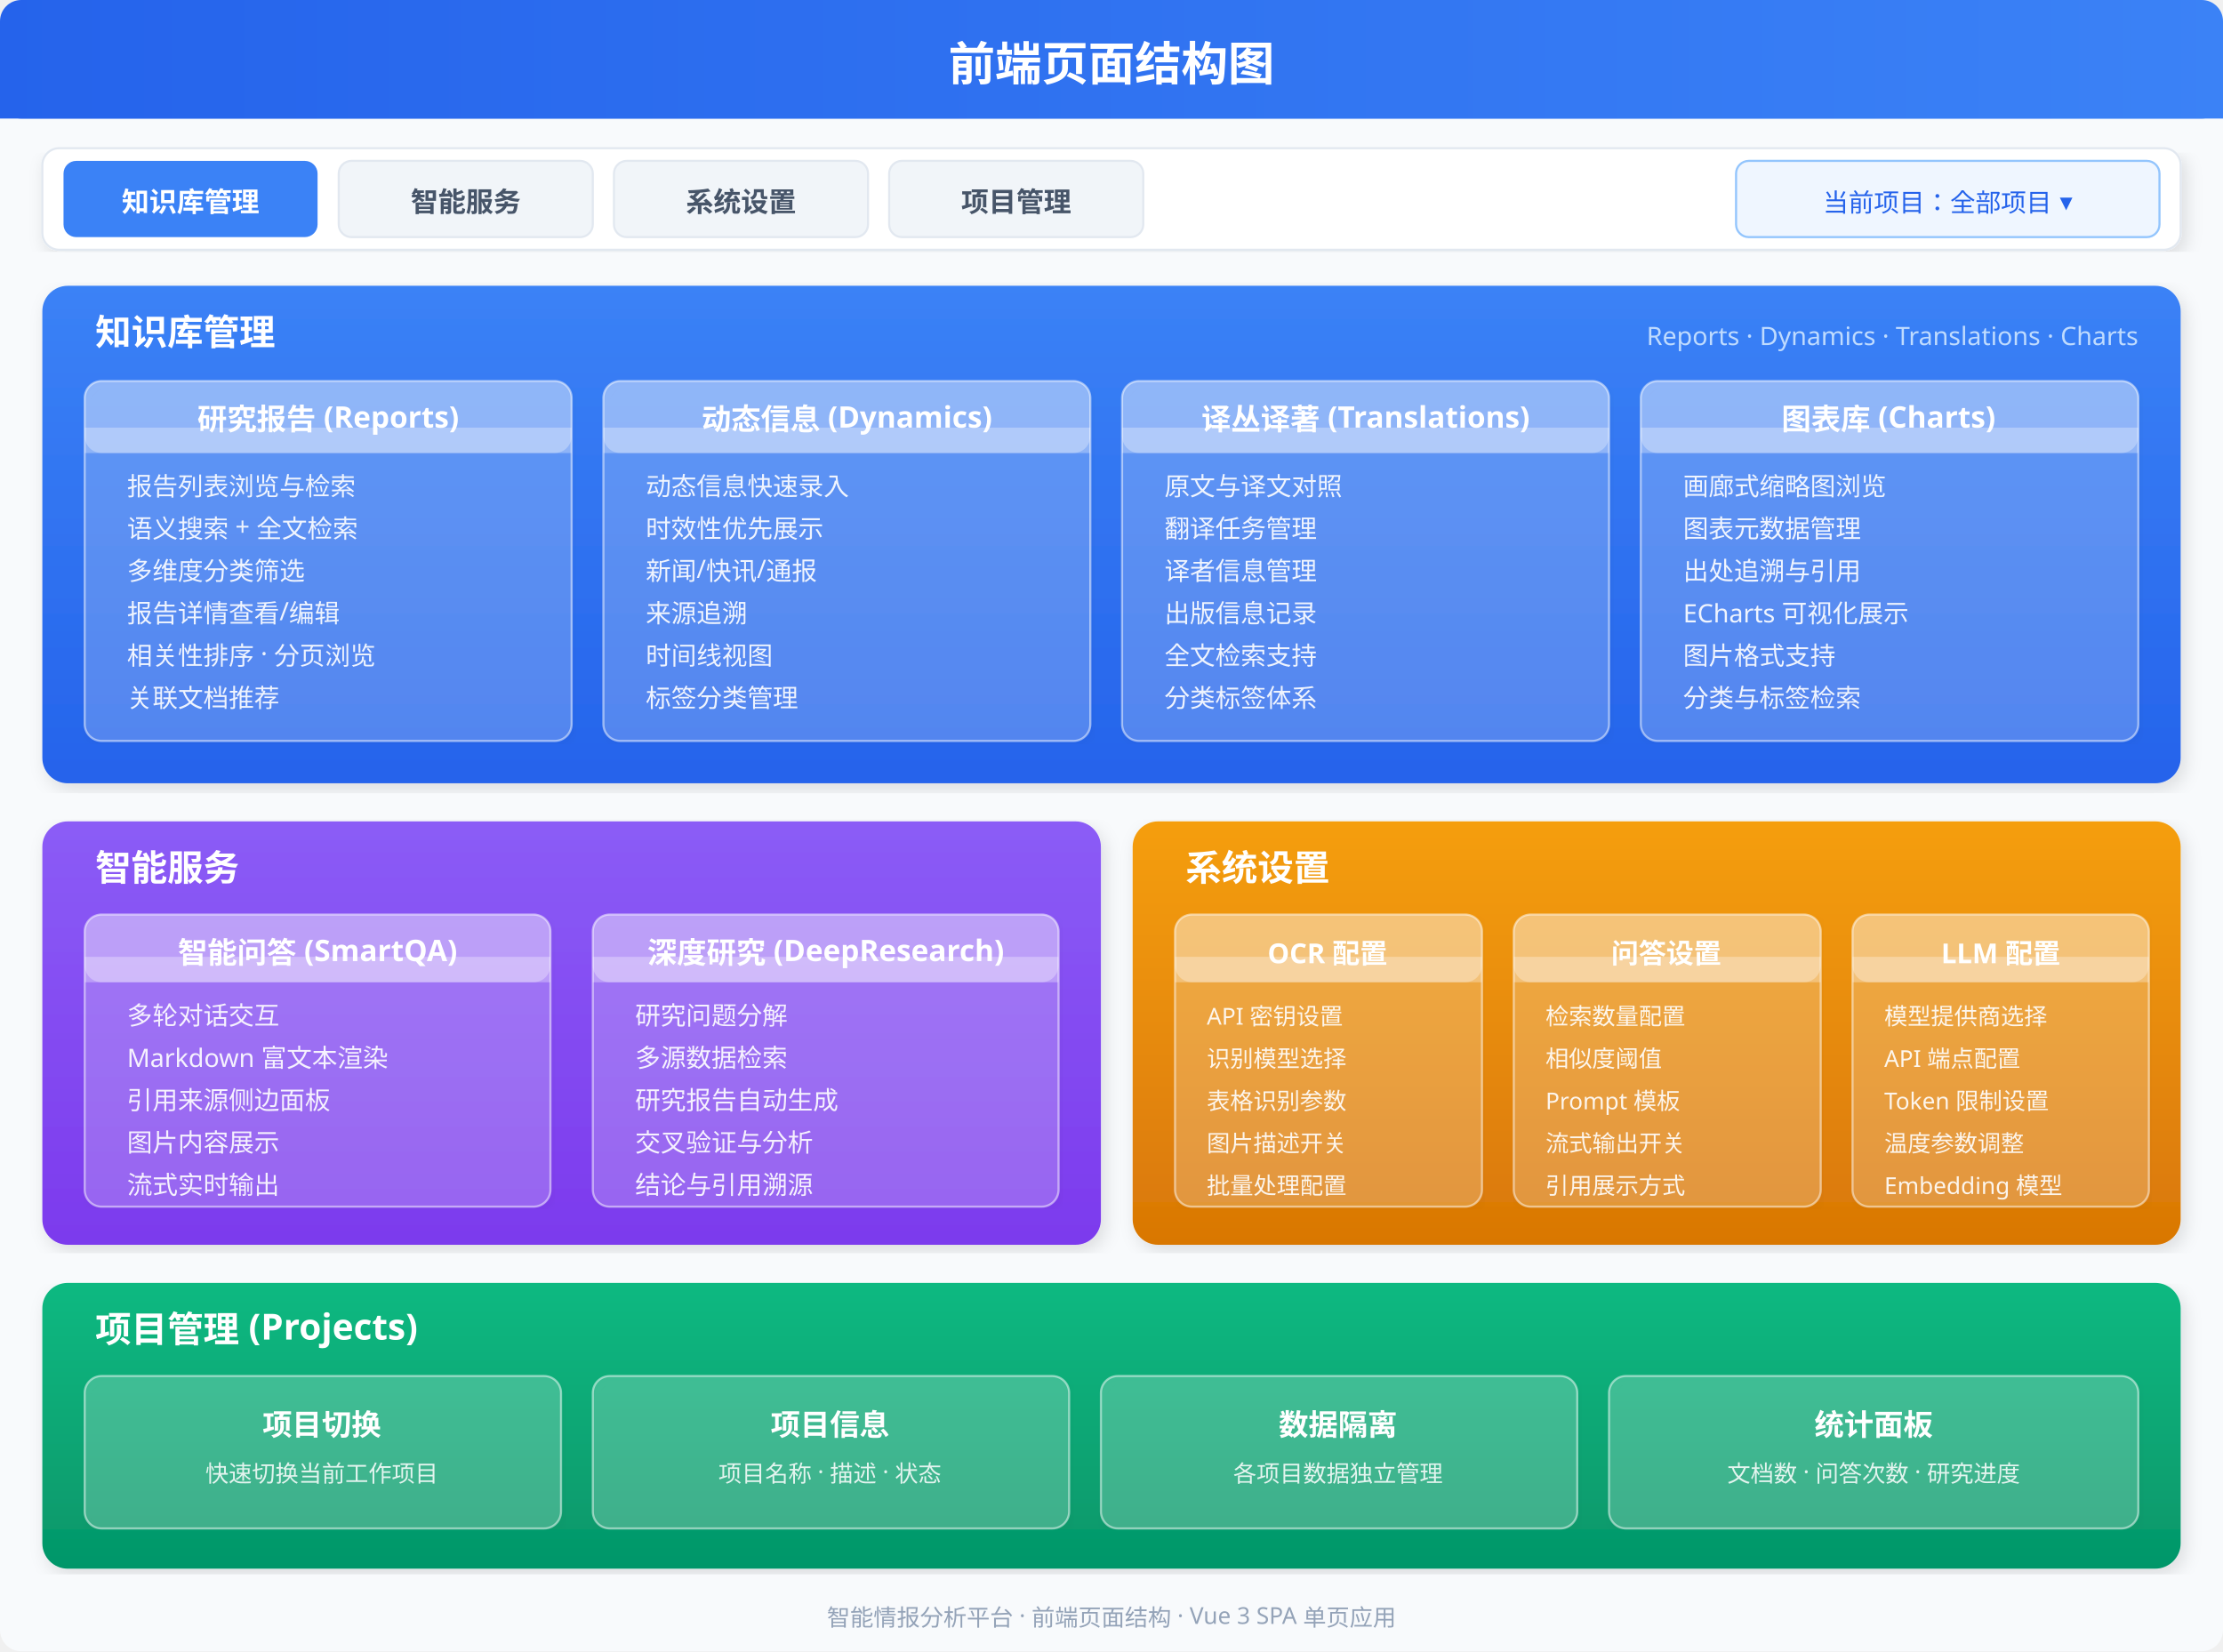
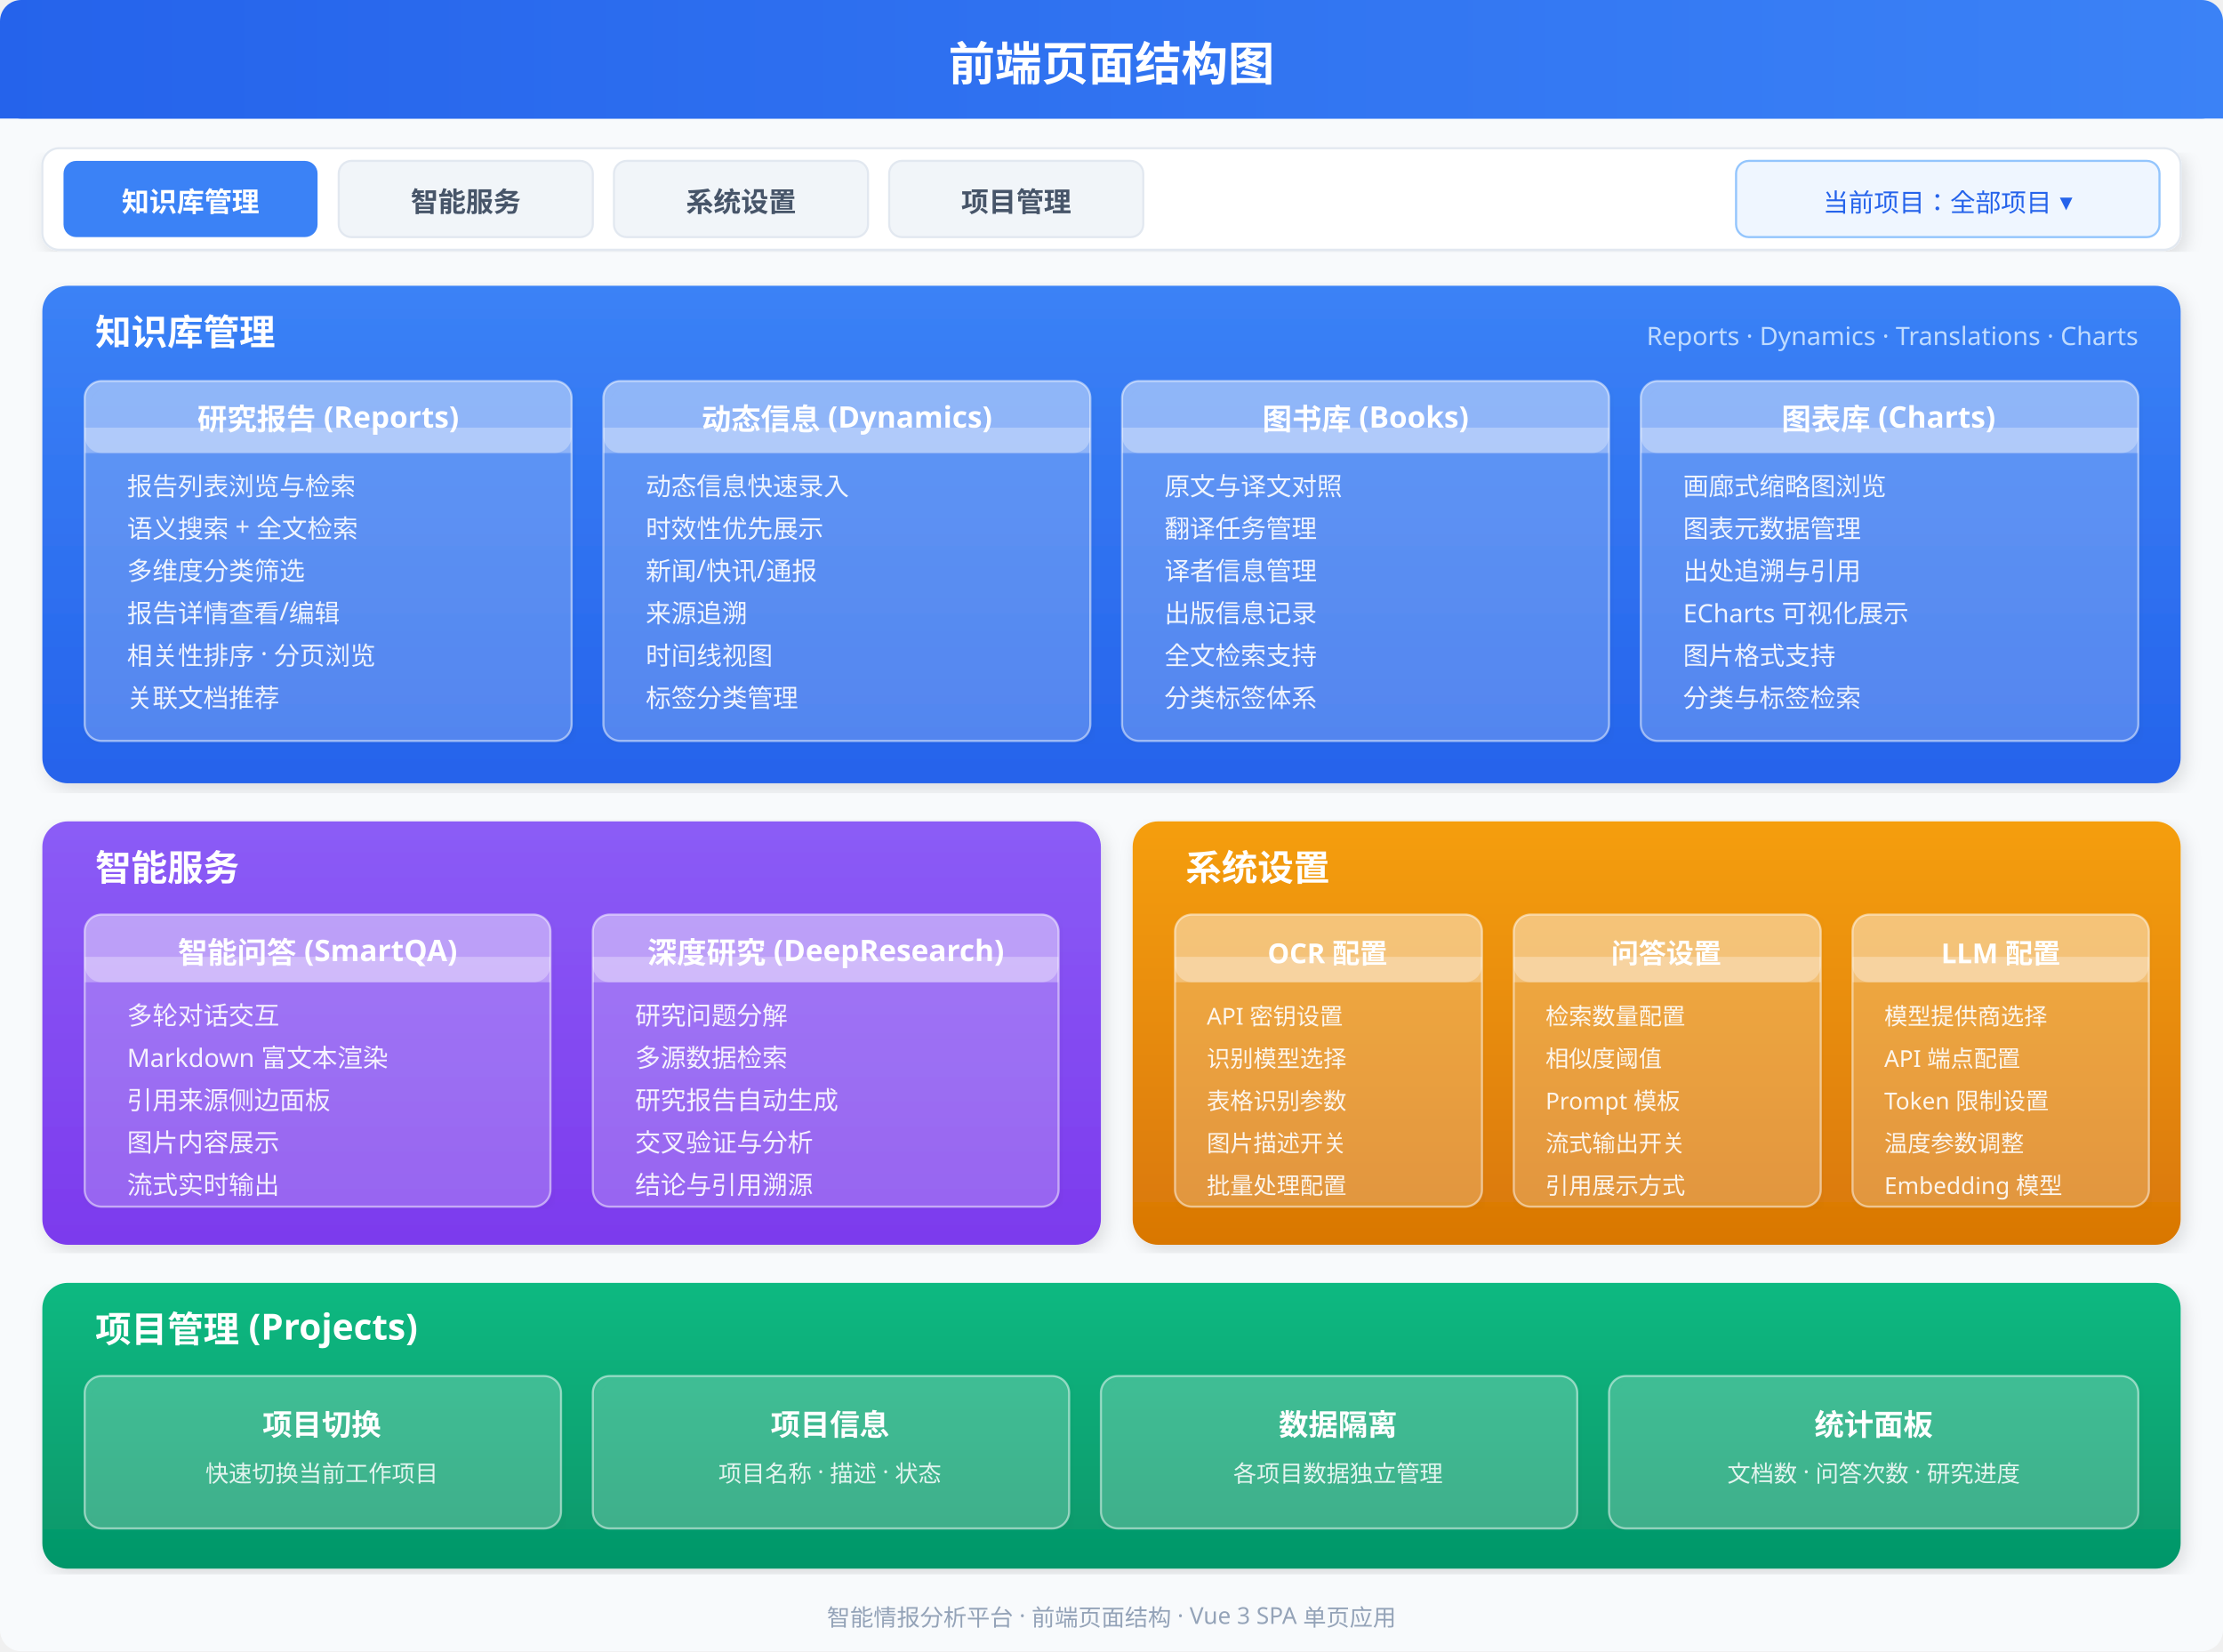
<svg xmlns="http://www.w3.org/2000/svg" viewBox="0 0 1050 780" font-family="PingFang SC, Microsoft YaHei, sans-serif">
  <defs>
    <linearGradient id="gHeader" x1="0%" y1="0%" x2="100%" y2="0%">
      <stop offset="0%" style="stop-color:#2563EB;stop-opacity:1" />
      <stop offset="100%" style="stop-color:#3B82F6;stop-opacity:1" />
    </linearGradient>
    <linearGradient id="gKnowledge" x1="0%" y1="0%" x2="0%" y2="100%">
      <stop offset="0%" style="stop-color:#3B82F6;stop-opacity:1" />
      <stop offset="100%" style="stop-color:#2563EB;stop-opacity:1" />
    </linearGradient>
    <linearGradient id="gSmart" x1="0%" y1="0%" x2="0%" y2="100%">
      <stop offset="0%" style="stop-color:#8B5CF6;stop-opacity:1" />
      <stop offset="100%" style="stop-color:#7C3AED;stop-opacity:1" />
    </linearGradient>
    <linearGradient id="gSettings" x1="0%" y1="0%" x2="0%" y2="100%">
      <stop offset="0%" style="stop-color:#F59E0B;stop-opacity:1" />
      <stop offset="100%" style="stop-color:#D97706;stop-opacity:1" />
    </linearGradient>
    <linearGradient id="gProject" x1="0%" y1="0%" x2="0%" y2="100%">
      <stop offset="0%" style="stop-color:#10B981;stop-opacity:1" />
      <stop offset="100%" style="stop-color:#059669;stop-opacity:1" />
    </linearGradient>
    <filter id="shadow" x="-2%" y="-2%" width="104%" height="104%">
      <feDropShadow dx="2" dy="3" stdDeviation="4" flood-opacity="0.12" />
    </filter>
    <filter id="shadowLight" x="-1%" y="-1%" width="102%" height="102%">
      <feDropShadow dx="1" dy="2" stdDeviation="2" flood-opacity="0.08" />
    </filter>
    <marker id="arrowRight" markerWidth="10" markerHeight="7" refX="5" refY="3.5" orient="auto">
      <polygon points="0 0, 10 3.5, 0 7" fill="#94A3B8" />
    </marker>
  </defs>
  <rect width="1050" height="780" fill="#F8FAFC" rx="10" />
  <rect x="0" y="0" width="1050" height="56" rx="10" fill="url(#gHeader)" />
  <rect x="0" y="46" width="1050" height="10" fill="url(#gHeader)" />
  <text x="525" y="38" text-anchor="middle" font-size="22" font-weight="bold" fill="white">前端页面结构图</text>
  <rect x="20" y="70" width="1010" height="48" rx="8" fill="white" stroke="#E2E8F0" stroke-width="1" filter="url(#shadow)" />
  <rect x="30" y="76" width="120" height="36" rx="6" fill="#3B82F6" />
  <text x="90" y="100" text-anchor="middle" font-size="13" font-weight="bold" fill="white">知识库管理</text>
  <rect x="160" y="76" width="120" height="36" rx="6" fill="#F1F5F9" stroke="#E2E8F0" stroke-width="1" />
  <text x="220" y="100" text-anchor="middle" font-size="13" font-weight="600" fill="#475569">智能服务</text>
  <rect x="290" y="76" width="120" height="36" rx="6" fill="#F1F5F9" stroke="#E2E8F0" stroke-width="1" />
  <text x="350" y="100" text-anchor="middle" font-size="13" font-weight="600" fill="#475569">系统设置</text>
  <rect x="420" y="76" width="120" height="36" rx="6" fill="#F1F5F9" stroke="#E2E8F0" stroke-width="1" />
  <text x="480" y="100" text-anchor="middle" font-size="13" font-weight="600" fill="#475569">项目管理</text>
  <rect x="820" y="76" width="200" height="36" rx="6" fill="#EFF6FF" stroke="#93C5FD" stroke-width="1" />
  <text x="920" y="100" text-anchor="middle" font-size="12" fill="#2563EB">当前项目：全部项目 ▾</text>
  <g id="knowledge-management">
    <rect x="20" y="135" width="1010" height="235" rx="12" fill="url(#gKnowledge)" filter="url(#shadow)" />
    <text x="45" y="163" font-size="17" font-weight="bold" fill="white">知识库管理</text>
    <text x="1010" y="163" text-anchor="end" font-size="12" fill="#BFDBFE">Reports · Dynamics · Translations · Charts</text>
    <rect x="40" y="180" width="230" height="170" rx="8" fill="rgba(255,255,255,0.2)" stroke="rgba(255,255,255,0.5)" stroke-width="1" filter="url(#shadowLight)" />
    <rect x="40" y="180" width="230" height="34" rx="8" fill="rgba(255,255,255,0.3)" />
    <rect x="40" y="202" width="230" height="12" fill="rgba(255,255,255,0.3)" />
    <text x="155" y="203" text-anchor="middle" font-size="14" font-weight="bold" fill="white">研究报告 (Reports)</text>
    <text x="60" y="234" font-size="12" fill="rgba(255,255,255,0.9)">  报告列表浏览与检索</text>
    <text x="60" y="254" font-size="12" fill="rgba(255,255,255,0.9)">  语义搜索 + 全文检索</text>
    <text x="60" y="274" font-size="12" fill="rgba(255,255,255,0.9)">  多维度分类筛选</text>
    <text x="60" y="294" font-size="12" fill="rgba(255,255,255,0.9)">  报告详情查看/编辑</text>
    <text x="60" y="314" font-size="12" fill="rgba(255,255,255,0.9)">  相关性排序 · 分页浏览</text>
    <text x="60" y="334" font-size="12" fill="rgba(255,255,255,0.9)">  关联文档推荐</text>
    <rect x="285" y="180" width="230" height="170" rx="8" fill="rgba(255,255,255,0.2)" stroke="rgba(255,255,255,0.5)" stroke-width="1" filter="url(#shadowLight)" />
    <rect x="285" y="180" width="230" height="34" rx="8" fill="rgba(255,255,255,0.3)" />
    <rect x="285" y="202" width="230" height="12" fill="rgba(255,255,255,0.3)" />
    <text x="400" y="203" text-anchor="middle" font-size="14" font-weight="bold" fill="white">动态信息 (Dynamics)</text>
    <text x="305" y="234" font-size="12" fill="rgba(255,255,255,0.9)">  动态信息快速录入</text>
    <text x="305" y="254" font-size="12" fill="rgba(255,255,255,0.9)">  时效性优先展示</text>
    <text x="305" y="274" font-size="12" fill="rgba(255,255,255,0.9)">  新闻/快讯/通报</text>
    <text x="305" y="294" font-size="12" fill="rgba(255,255,255,0.9)">  来源追溯</text>
    <text x="305" y="314" font-size="12" fill="rgba(255,255,255,0.9)">  时间线视图</text>
    <text x="305" y="334" font-size="12" fill="rgba(255,255,255,0.9)">  标签分类管理</text>
    <rect x="530" y="180" width="230" height="170" rx="8" fill="rgba(255,255,255,0.2)" stroke="rgba(255,255,255,0.5)" stroke-width="1" filter="url(#shadowLight)" />
    <rect x="530" y="180" width="230" height="34" rx="8" fill="rgba(255,255,255,0.3)" />
    <rect x="530" y="202" width="230" height="12" fill="rgba(255,255,255,0.3)" />
-     <text x="645" y="203" text-anchor="middle" font-size="14" font-weight="bold" fill="white">译丛译著 (Translations)</text>
+     <text x="645" y="203" text-anchor="middle" font-size="14" font-weight="bold" fill="white">图书库 (Books)</text>
    <text x="550" y="234" font-size="12" fill="rgba(255,255,255,0.9)">  原文与译文对照</text>
    <text x="550" y="254" font-size="12" fill="rgba(255,255,255,0.9)">  翻译任务管理</text>
    <text x="550" y="274" font-size="12" fill="rgba(255,255,255,0.9)">  译者信息管理</text>
    <text x="550" y="294" font-size="12" fill="rgba(255,255,255,0.9)">  出版信息记录</text>
    <text x="550" y="314" font-size="12" fill="rgba(255,255,255,0.9)">  全文检索支持</text>
    <text x="550" y="334" font-size="12" fill="rgba(255,255,255,0.9)">  分类标签体系</text>
    <rect x="775" y="180" width="235" height="170" rx="8" fill="rgba(255,255,255,0.2)" stroke="rgba(255,255,255,0.5)" stroke-width="1" filter="url(#shadowLight)" />
    <rect x="775" y="180" width="235" height="34" rx="8" fill="rgba(255,255,255,0.3)" />
    <rect x="775" y="202" width="235" height="12" fill="rgba(255,255,255,0.3)" />
    <text x="892" y="203" text-anchor="middle" font-size="14" font-weight="bold" fill="white">图表库 (Charts)</text>
    <text x="795" y="234" font-size="12" fill="rgba(255,255,255,0.9)">  画廊式缩略图浏览</text>
    <text x="795" y="254" font-size="12" fill="rgba(255,255,255,0.9)">  图表元数据管理</text>
    <text x="795" y="274" font-size="12" fill="rgba(255,255,255,0.9)">  出处追溯与引用</text>
    <text x="795" y="294" font-size="12" fill="rgba(255,255,255,0.9)">  ECharts 可视化展示</text>
    <text x="795" y="314" font-size="12" fill="rgba(255,255,255,0.9)">  图片格式支持</text>
    <text x="795" y="334" font-size="12" fill="rgba(255,255,255,0.9)">  分类与标签检索</text>
  </g>
  <g id="smart-services">
    <rect x="20" y="388" width="500" height="200" rx="12" fill="url(#gSmart)" filter="url(#shadow)" />
    <text x="45" y="416" font-size="17" font-weight="bold" fill="white">智能服务</text>
    <rect x="40" y="432" width="220" height="138" rx="8" fill="rgba(255,255,255,0.2)" stroke="rgba(255,255,255,0.5)" stroke-width="1" filter="url(#shadowLight)" />
    <rect x="40" y="432" width="220" height="32" rx="8" fill="rgba(255,255,255,0.3)" />
    <rect x="40" y="452" width="220" height="12" fill="rgba(255,255,255,0.3)" />
    <text x="150" y="455" text-anchor="middle" font-size="14" font-weight="bold" fill="white">智能问答 (SmartQA)</text>
    <text x="60" y="484" font-size="12" fill="rgba(255,255,255,0.9)">  多轮对话交互</text>
    <text x="60" y="504" font-size="12" fill="rgba(255,255,255,0.9)">  Markdown 富文本渲染</text>
    <text x="60" y="524" font-size="12" fill="rgba(255,255,255,0.9)">  引用来源侧边面板</text>
    <text x="60" y="544" font-size="12" fill="rgba(255,255,255,0.9)">  图片内容展示</text>
    <text x="60" y="564" font-size="12" fill="rgba(255,255,255,0.9)">  流式实时输出</text>
    <rect x="280" y="432" width="220" height="138" rx="8" fill="rgba(255,255,255,0.2)" stroke="rgba(255,255,255,0.5)" stroke-width="1" filter="url(#shadowLight)" />
    <rect x="280" y="432" width="220" height="32" rx="8" fill="rgba(255,255,255,0.3)" />
    <rect x="280" y="452" width="220" height="12" fill="rgba(255,255,255,0.3)" />
    <text x="390" y="455" text-anchor="middle" font-size="14" font-weight="bold" fill="white">深度研究 (DeepResearch)</text>
    <text x="300" y="484" font-size="12" fill="rgba(255,255,255,0.9)">  研究问题分解</text>
    <text x="300" y="504" font-size="12" fill="rgba(255,255,255,0.9)">  多源数据检索</text>
    <text x="300" y="524" font-size="12" fill="rgba(255,255,255,0.9)">  研究报告自动生成</text>
    <text x="300" y="544" font-size="12" fill="rgba(255,255,255,0.9)">  交叉验证与分析</text>
    <text x="300" y="564" font-size="12" fill="rgba(255,255,255,0.9)">  结论与引用溯源</text>
  </g>
  <g id="system-settings">
    <rect x="535" y="388" width="495" height="200" rx="12" fill="url(#gSettings)" filter="url(#shadow)" />
    <text x="560" y="416" font-size="17" font-weight="bold" fill="white">系统设置</text>
    <rect x="555" y="432" width="145" height="138" rx="8" fill="rgba(255,255,255,0.2)" stroke="rgba(255,255,255,0.5)" stroke-width="1" filter="url(#shadowLight)" />
    <rect x="555" y="432" width="145" height="32" rx="8" fill="rgba(255,255,255,0.3)" />
    <rect x="555" y="452" width="145" height="12" fill="rgba(255,255,255,0.3)" />
    <text x="627" y="455" text-anchor="middle" font-size="13" font-weight="bold" fill="white">OCR 配置</text>
    <text x="570" y="484" font-size="11" fill="rgba(255,255,255,0.9)">  API 密钥设置</text>
    <text x="570" y="504" font-size="11" fill="rgba(255,255,255,0.9)">  识别模型选择</text>
    <text x="570" y="524" font-size="11" fill="rgba(255,255,255,0.9)">  表格识别参数</text>
    <text x="570" y="544" font-size="11" fill="rgba(255,255,255,0.9)">  图片描述开关</text>
    <text x="570" y="564" font-size="11" fill="rgba(255,255,255,0.9)">  批量处理配置</text>
    <rect x="715" y="432" width="145" height="138" rx="8" fill="rgba(255,255,255,0.2)" stroke="rgba(255,255,255,0.5)" stroke-width="1" filter="url(#shadowLight)" />
    <rect x="715" y="432" width="145" height="32" rx="8" fill="rgba(255,255,255,0.3)" />
    <rect x="715" y="452" width="145" height="12" fill="rgba(255,255,255,0.3)" />
    <text x="787" y="455" text-anchor="middle" font-size="13" font-weight="bold" fill="white">问答设置</text>
    <text x="730" y="484" font-size="11" fill="rgba(255,255,255,0.9)">  检索数量配置</text>
    <text x="730" y="504" font-size="11" fill="rgba(255,255,255,0.9)">  相似度阈值</text>
    <text x="730" y="524" font-size="11" fill="rgba(255,255,255,0.9)">  Prompt 模板</text>
    <text x="730" y="544" font-size="11" fill="rgba(255,255,255,0.9)">  流式输出开关</text>
    <text x="730" y="564" font-size="11" fill="rgba(255,255,255,0.9)">  引用展示方式</text>
    <rect x="875" y="432" width="140" height="138" rx="8" fill="rgba(255,255,255,0.2)" stroke="rgba(255,255,255,0.5)" stroke-width="1" filter="url(#shadowLight)" />
    <rect x="875" y="432" width="140" height="32" rx="8" fill="rgba(255,255,255,0.3)" />
    <rect x="875" y="452" width="140" height="12" fill="rgba(255,255,255,0.3)" />
    <text x="945" y="455" text-anchor="middle" font-size="13" font-weight="bold" fill="white">LLM 配置</text>
    <text x="890" y="484" font-size="11" fill="rgba(255,255,255,0.9)">  模型提供商选择</text>
    <text x="890" y="504" font-size="11" fill="rgba(255,255,255,0.9)">  API 端点配置</text>
    <text x="890" y="524" font-size="11" fill="rgba(255,255,255,0.9)">  Token 限制设置</text>
    <text x="890" y="544" font-size="11" fill="rgba(255,255,255,0.9)">  温度参数调整</text>
    <text x="890" y="564" font-size="11" fill="rgba(255,255,255,0.9)">  Embedding 模型</text>
  </g>
  <g id="project-management">
    <rect x="20" y="606" width="1010" height="135" rx="12" fill="url(#gProject)" filter="url(#shadow)" />
    <text x="45" y="634" font-size="17" font-weight="bold" fill="white">项目管理 (Projects)</text>
    <rect x="40" y="650" width="225" height="72" rx="8" fill="rgba(255,255,255,0.2)" stroke="rgba(255,255,255,0.5)" stroke-width="1" filter="url(#shadowLight)" />
    <text x="152" y="678" text-anchor="middle" font-size="14" font-weight="bold" fill="white">项目切换</text>
    <text x="152" y="700" text-anchor="middle" font-size="11" fill="rgba(255,255,255,0.85)">快速切换当前工作项目</text>
    <rect x="280" y="650" width="225" height="72" rx="8" fill="rgba(255,255,255,0.2)" stroke="rgba(255,255,255,0.5)" stroke-width="1" filter="url(#shadowLight)" />
    <text x="392" y="678" text-anchor="middle" font-size="14" font-weight="bold" fill="white">项目信息</text>
    <text x="392" y="700" text-anchor="middle" font-size="11" fill="rgba(255,255,255,0.85)">项目名称 · 描述 · 状态</text>
    <rect x="520" y="650" width="225" height="72" rx="8" fill="rgba(255,255,255,0.2)" stroke="rgba(255,255,255,0.5)" stroke-width="1" filter="url(#shadowLight)" />
    <text x="632" y="678" text-anchor="middle" font-size="14" font-weight="bold" fill="white">数据隔离</text>
    <text x="632" y="700" text-anchor="middle" font-size="11" fill="rgba(255,255,255,0.85)">各项目数据独立管理</text>
    <rect x="760" y="650" width="250" height="72" rx="8" fill="rgba(255,255,255,0.2)" stroke="rgba(255,255,255,0.5)" stroke-width="1" filter="url(#shadowLight)" />
    <text x="885" y="678" text-anchor="middle" font-size="14" font-weight="bold" fill="white">统计面板</text>
    <text x="885" y="700" text-anchor="middle" font-size="11" fill="rgba(255,255,255,0.85)">文档数 · 问答次数 · 研究进度</text>
  </g>
  <text x="525" y="768" text-anchor="middle" font-size="11" fill="#94A3B8">智能情报分析平台 · 前端页面结构 · Vue 3 SPA 单页应用</text>
</svg>
